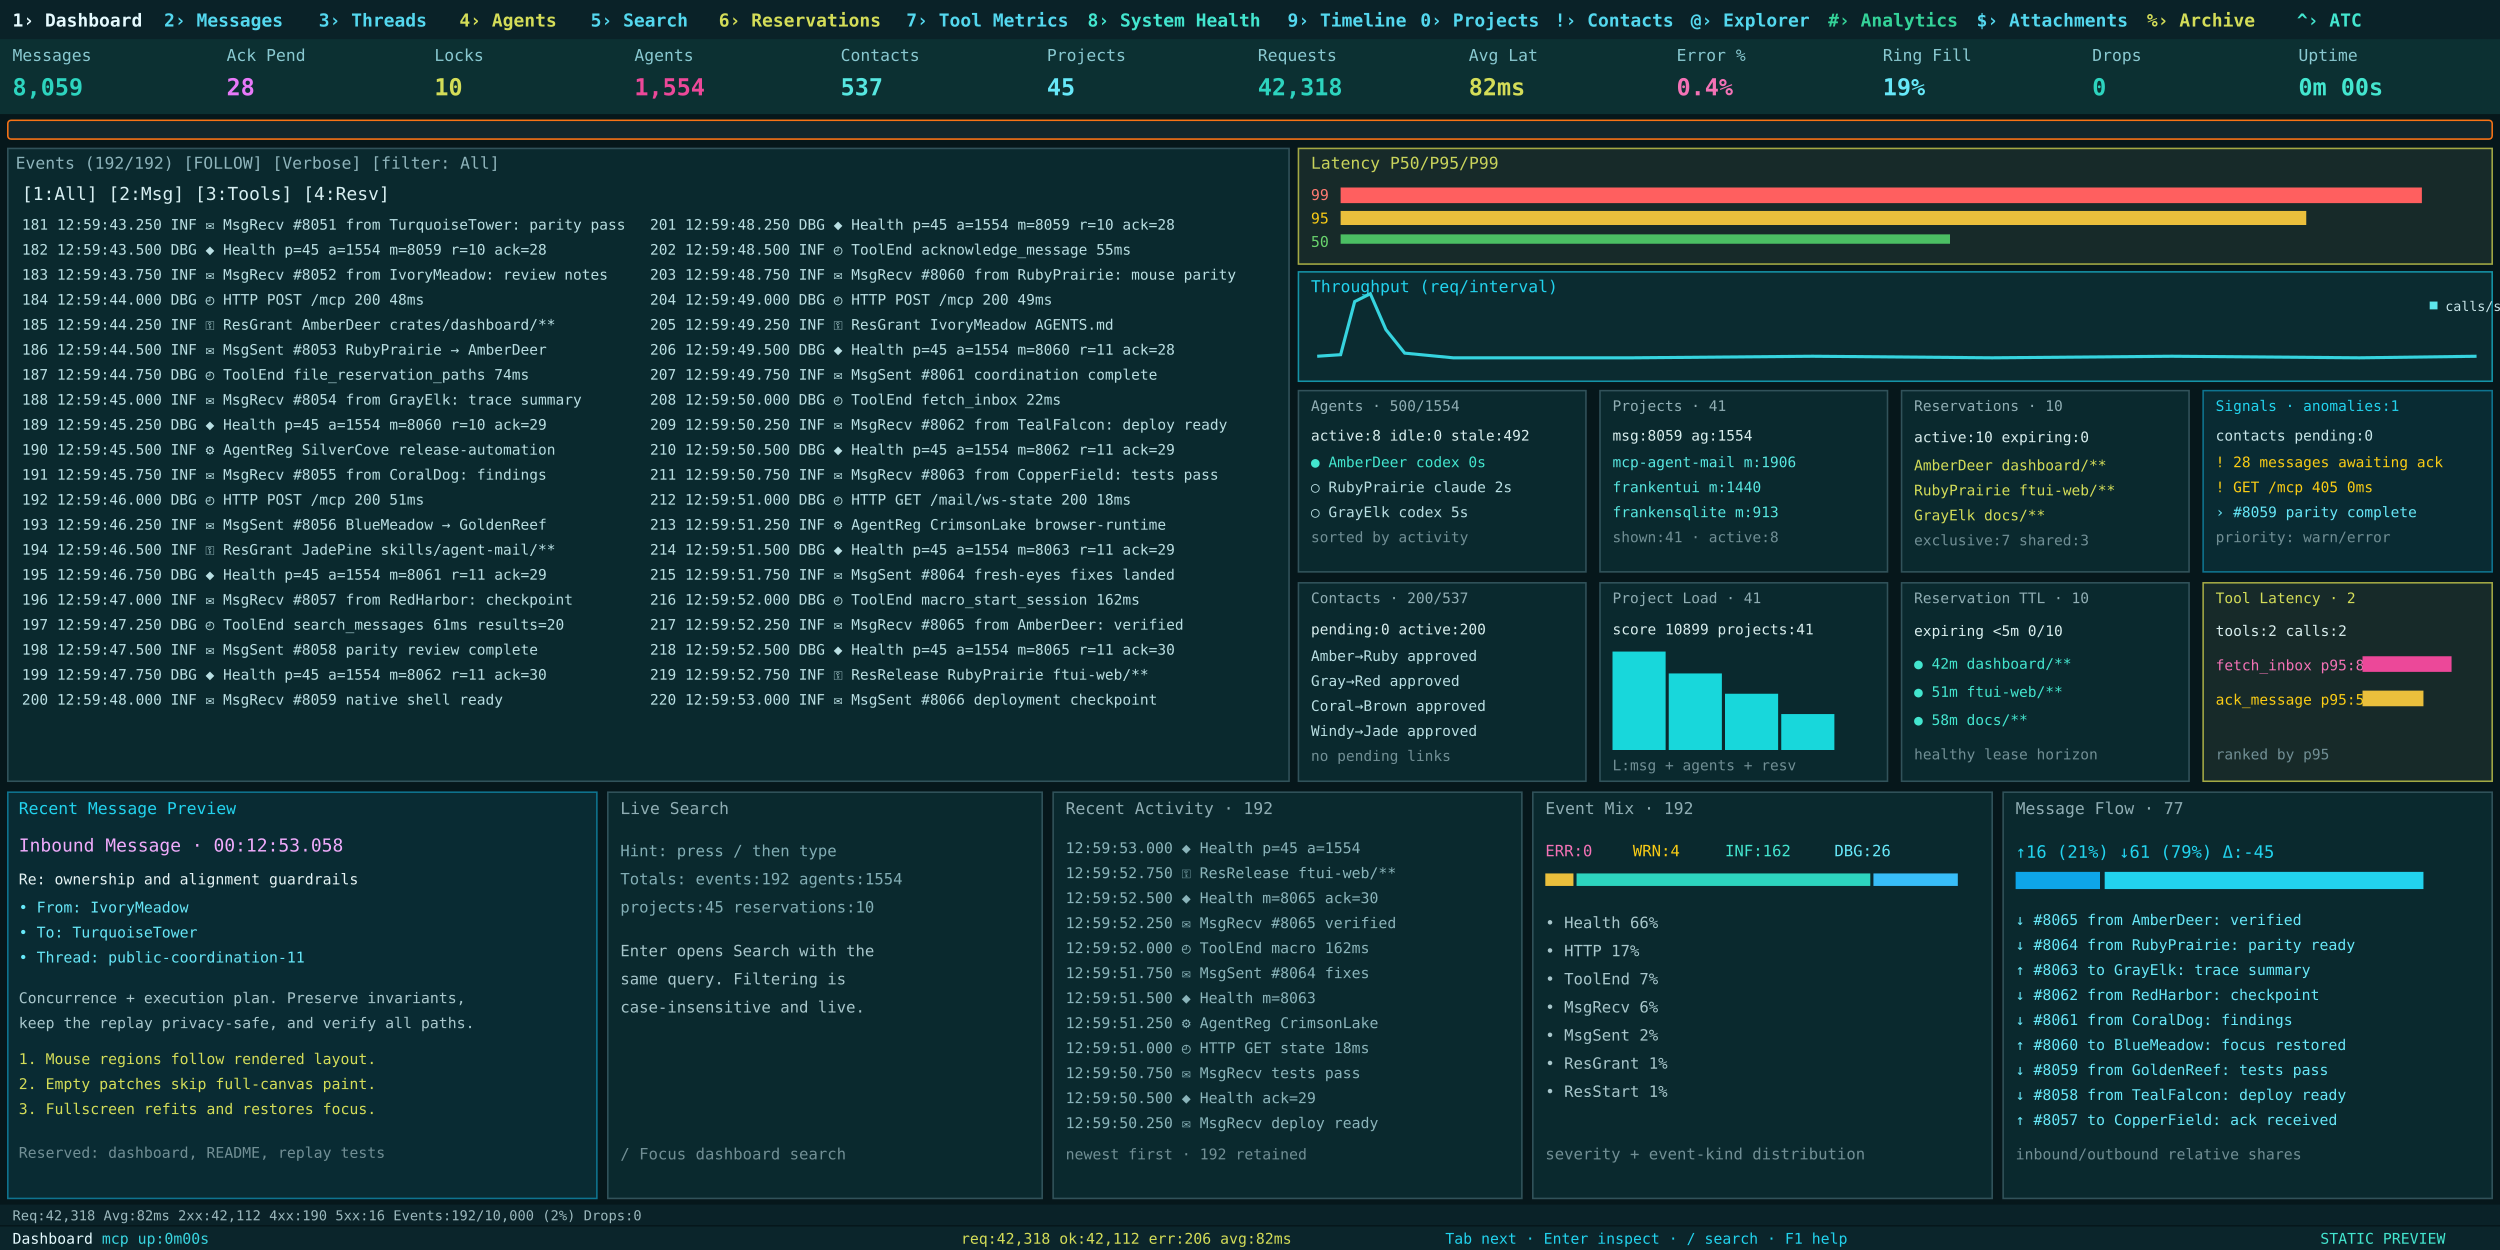
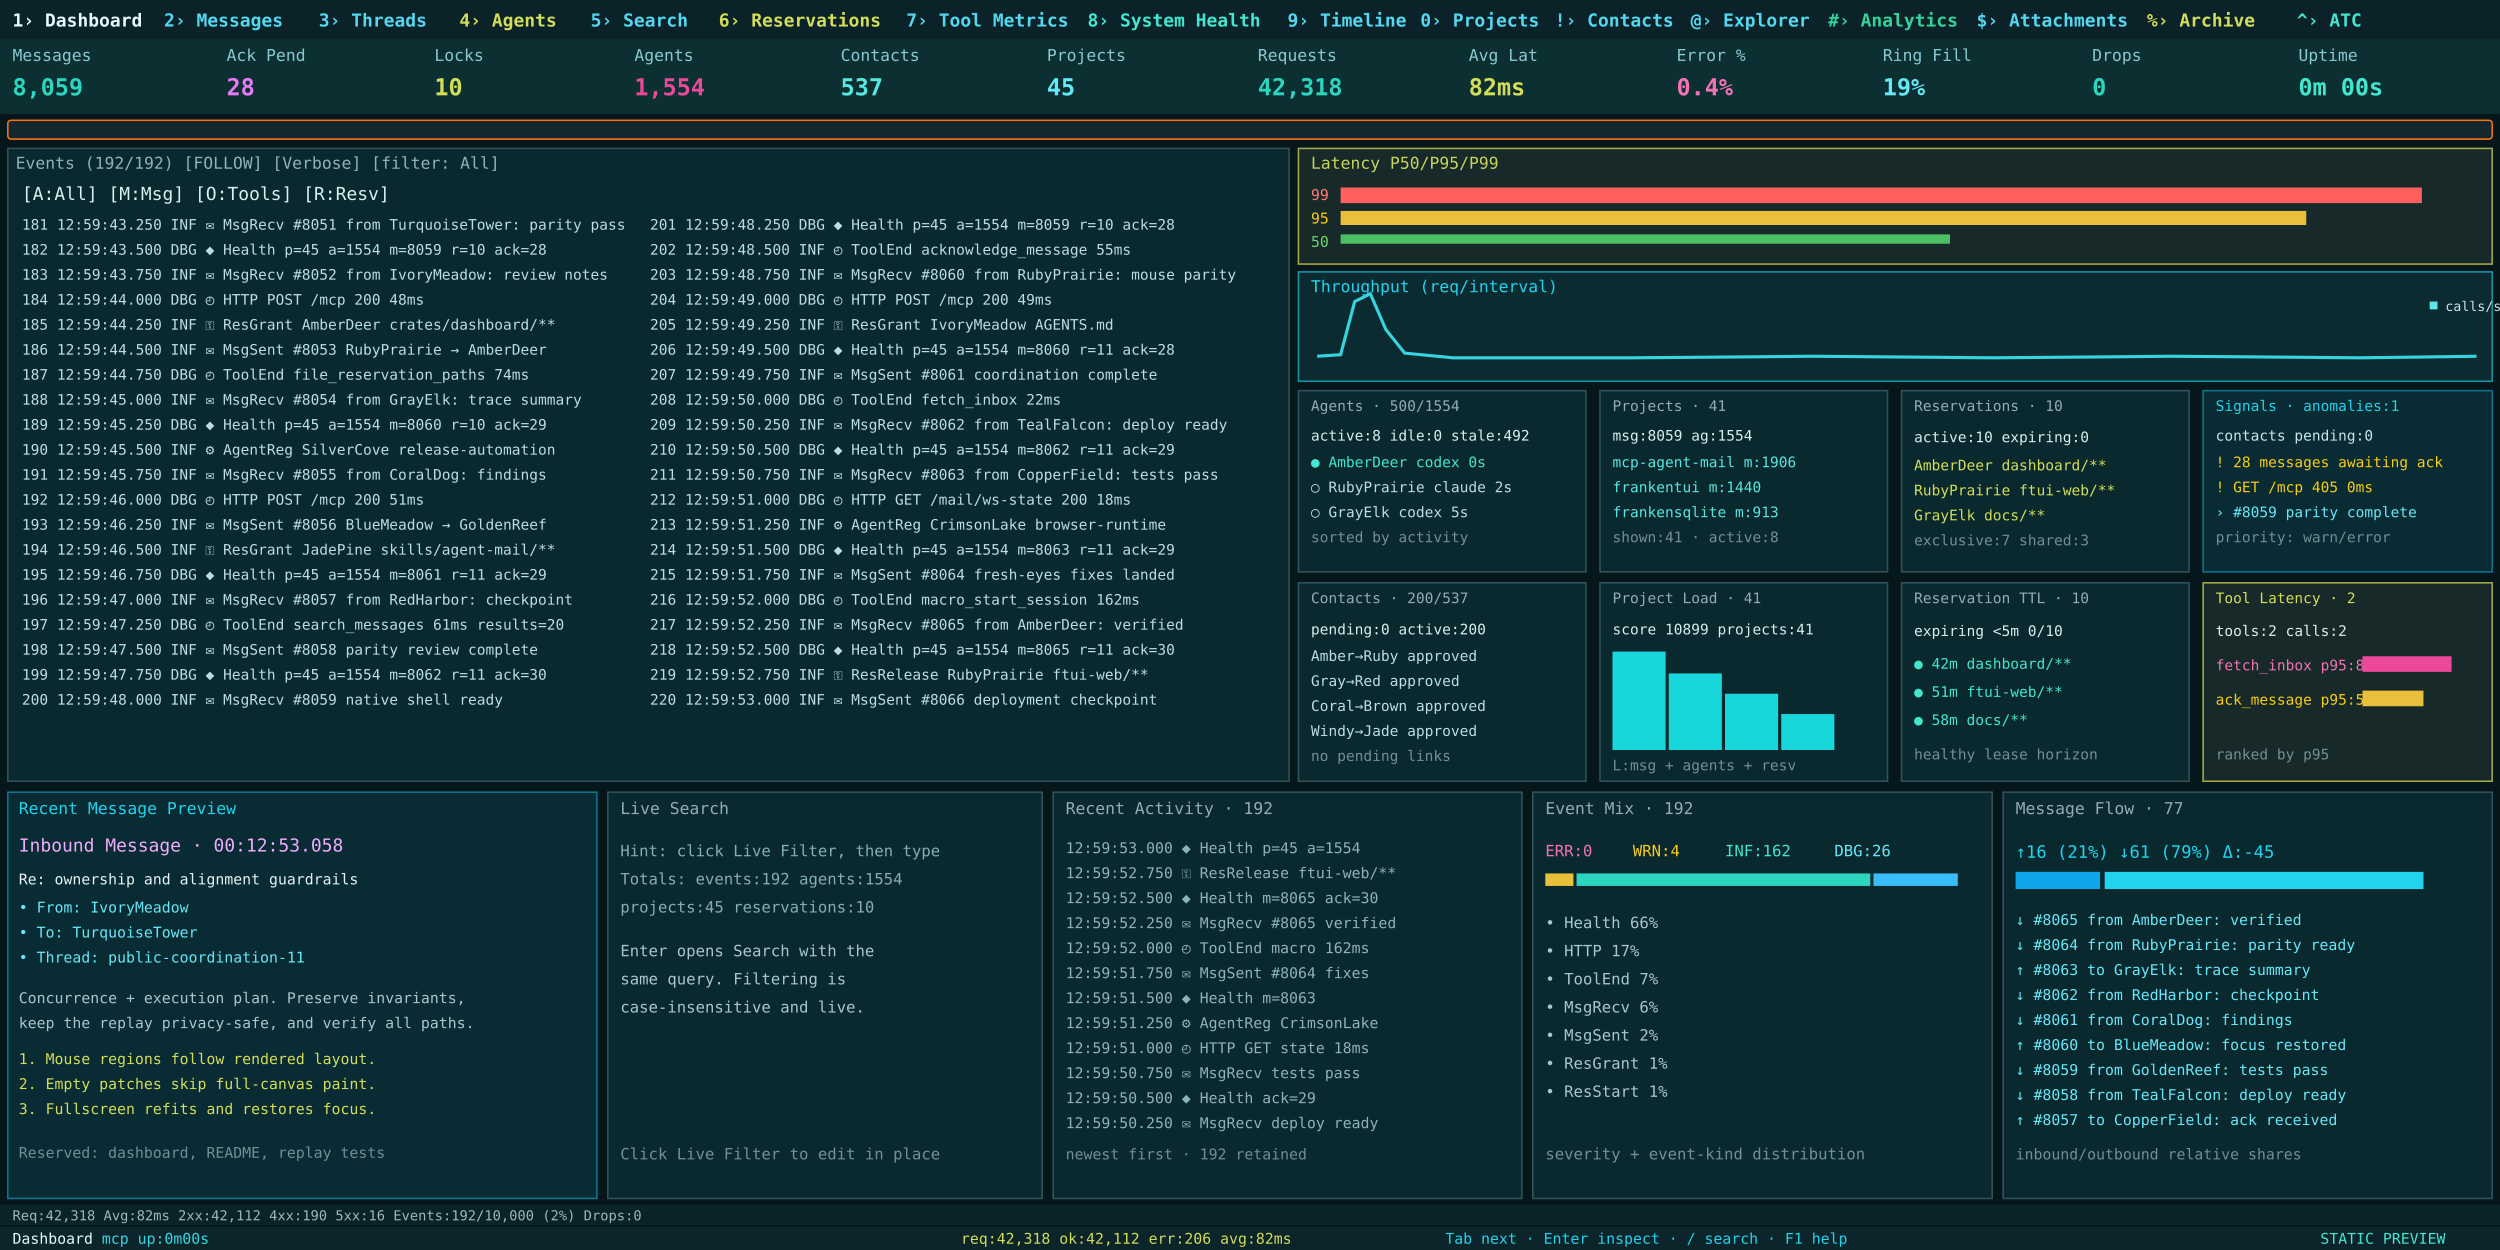
<svg xmlns="http://www.w3.org/2000/svg" width="1600" height="800" viewBox="0 0 1600 800" role="img" aria-labelledby="title desc">
  <rect width="1600" height="800" fill="#06171b" />
  <g font-family="Pragmasevka NF, ui-monospace, SFMono-Regular, Menlo, monospace">
    <rect width="1600" height="25" fill="#0a2228" />
    <text y="17" font-size="11.5" font-weight="600" fill="#54d8ef">
      <tspan x="8" fill="#e6fbff">1› Dashboard</tspan>
      <tspan x="105">2› Messages</tspan>
      <tspan x="204">3› Threads</tspan>
      <tspan x="294" fill="#d4dd58">4› Agents</tspan>
      <tspan x="378">5› Search</tspan>
      <tspan x="460" fill="#d4dd58">6› Reservations</tspan>
      <tspan x="580">7› Tool Metrics</tspan>
      <tspan x="696" fill="#43e6cf">8› System Health</tspan>
      <tspan x="824">9› Timeline</tspan>
      <tspan x="909">0› Projects</tspan>
      <tspan x="995">!› Contacts</tspan>
      <tspan x="1082">@› Explorer</tspan>
      <tspan x="1170" fill="#34d399">#› Analytics</tspan>
      <tspan x="1265">$› Attachments</tspan>
      <tspan x="1374" fill="#d4dd58">%› Archive</tspan>
      <tspan x="1470" fill="#43e6cf">^› ATC</tspan>
    </text>
    <rect y="25" width="1600" height="48" fill="#0c3032" />
    <g font-size="10.5" fill="#89c9d1">
      <text x="8" y="39">Messages</text>
      <text x="145" y="39">Ack Pend</text>
      <text x="278" y="39">Locks</text>
      <text x="406" y="39">Agents</text>
      <text x="538" y="39">Contacts</text>
      <text x="670" y="39">Projects</text>
      <text x="805" y="39">Requests</text>
      <text x="940" y="39">Avg Lat</text>
      <text x="1073" y="39">Error %</text>
      <text x="1205" y="39">Ring Fill</text>
      <text x="1339" y="39">Drops</text>
      <text x="1471" y="39">Uptime</text>
    </g>
    <g font-size="15" font-weight="600">
      <text x="8" y="61" fill="#2dd4bf">8,059</text>
      <text x="145" y="61" fill="#e879f9">28</text>
      <text x="278" y="61" fill="#d4dd58">10</text>
      <text x="406" y="61" fill="#ec4899">1,554</text>
      <text x="538" y="61" fill="#57e7e1">537</text>
      <text x="670" y="61" fill="#67e8f9">45</text>
      <text x="805" y="61" fill="#2dd4bf">42,318</text>
      <text x="940" y="61" fill="#d4dd58">82ms</text>
      <text x="1073" y="61" fill="#f472b6">0.4%</text>
      <text x="1205" y="61" fill="#67e8f9">19%</text>
      <text x="1339" y="61" fill="#2dd4bf">0</text>
      <text x="1471" y="61" fill="#43e6cf">0m 00s</text>
    </g>
    <rect x="5" y="77" width="1590" height="12" rx="2" fill="#13272c" stroke="#f97316" stroke-width="1" />
    <rect x="5" y="95" width="820" height="405" fill="#0a292e" stroke="#31525a" />
    <text x="10" y="108" font-size="10.5" fill="#8eb4bb">Events (192/192) [FOLLOW] [Verbose] [filter: All]</text>
-     <text x="14" y="128" font-size="11.5" fill="#d7eff2">[1:All] [2:Msg] [3:Tools] [4:Resv]</text>
+     <text x="14" y="128" font-size="11.5" fill="#d7eff2">[A:All] [M:Msg] [O:Tools] [R:Resv]</text>
    <g font-size="9.3" fill="#b9dfe3">
      <text x="14" y="147">181 12:59:43.250 INF ✉ MsgRecv #8051 from TurquoiseTower: parity pass</text>
      <text x="14" y="163">182 12:59:43.500 DBG ◆ Health  p=45 a=1554 m=8059 r=10 ack=28</text>
      <text x="14" y="179">183 12:59:43.750 INF ✉ MsgRecv #8052 from IvoryMeadow: review notes</text>
      <text x="14" y="195">184 12:59:44.000 DBG ◴ HTTP    POST /mcp 200 48ms</text>
      <text x="14" y="211">185 12:59:44.250 INF ⚿ ResGrant AmberDeer crates/dashboard/**</text>
      <text x="14" y="227">186 12:59:44.500 INF ✉ MsgSent #8053 RubyPrairie → AmberDeer</text>
      <text x="14" y="243">187 12:59:44.750 DBG ◴ ToolEnd file_reservation_paths 74ms</text>
      <text x="14" y="259">188 12:59:45.000 INF ✉ MsgRecv #8054 from GrayElk: trace summary</text>
      <text x="14" y="275">189 12:59:45.250 DBG ◆ Health  p=45 a=1554 m=8060 r=10 ack=29</text>
      <text x="14" y="291">190 12:59:45.500 INF ⚙ AgentReg SilverCove release-automation</text>
      <text x="14" y="307">191 12:59:45.750 INF ✉ MsgRecv #8055 from CoralDog: findings</text>
      <text x="14" y="323">192 12:59:46.000 DBG ◴ HTTP    POST /mcp 200 51ms</text>
      <text x="14" y="339">193 12:59:46.250 INF ✉ MsgSent #8056 BlueMeadow → GoldenReef</text>
      <text x="14" y="355">194 12:59:46.500 INF ⚿ ResGrant JadePine skills/agent-mail/**</text>
      <text x="14" y="371">195 12:59:46.750 DBG ◆ Health  p=45 a=1554 m=8061 r=11 ack=29</text>
      <text x="14" y="387">196 12:59:47.000 INF ✉ MsgRecv #8057 from RedHarbor: checkpoint</text>
      <text x="14" y="403">197 12:59:47.250 DBG ◴ ToolEnd search_messages 61ms results=20</text>
      <text x="14" y="419">198 12:59:47.500 INF ✉ MsgSent #8058 parity review complete</text>
      <text x="14" y="435">199 12:59:47.750 DBG ◆ Health  p=45 a=1554 m=8062 r=11 ack=30</text>
      <text x="14" y="451">200 12:59:48.000 INF ✉ MsgRecv #8059 native shell ready</text>
      <text x="416" y="147">201 12:59:48.250 DBG ◆ Health  p=45 a=1554 m=8059 r=10 ack=28</text>
      <text x="416" y="163">202 12:59:48.500 INF ◴ ToolEnd acknowledge_message 55ms</text>
      <text x="416" y="179">203 12:59:48.750 INF ✉ MsgRecv #8060 from RubyPrairie: mouse parity</text>
      <text x="416" y="195">204 12:59:49.000 DBG ◴ HTTP    POST /mcp 200 49ms</text>
      <text x="416" y="211">205 12:59:49.250 INF ⚿ ResGrant IvoryMeadow AGENTS.md</text>
      <text x="416" y="227">206 12:59:49.500 DBG ◆ Health  p=45 a=1554 m=8060 r=11 ack=28</text>
      <text x="416" y="243">207 12:59:49.750 INF ✉ MsgSent #8061 coordination complete</text>
      <text x="416" y="259">208 12:59:50.000 DBG ◴ ToolEnd fetch_inbox 22ms</text>
      <text x="416" y="275">209 12:59:50.250 INF ✉ MsgRecv #8062 from TealFalcon: deploy ready</text>
      <text x="416" y="291">210 12:59:50.500 DBG ◆ Health  p=45 a=1554 m=8062 r=11 ack=29</text>
      <text x="416" y="307">211 12:59:50.750 INF ✉ MsgRecv #8063 from CopperField: tests pass</text>
      <text x="416" y="323">212 12:59:51.000 DBG ◴ HTTP    GET /mail/ws-state 200 18ms</text>
      <text x="416" y="339">213 12:59:51.250 INF ⚙ AgentReg CrimsonLake browser-runtime</text>
      <text x="416" y="355">214 12:59:51.500 DBG ◆ Health  p=45 a=1554 m=8063 r=11 ack=29</text>
      <text x="416" y="371">215 12:59:51.750 INF ✉ MsgSent #8064 fresh-eyes fixes landed</text>
      <text x="416" y="387">216 12:59:52.000 DBG ◴ ToolEnd macro_start_session 162ms</text>
      <text x="416" y="403">217 12:59:52.250 INF ✉ MsgRecv #8065 from AmberDeer: verified</text>
      <text x="416" y="419">218 12:59:52.500 DBG ◆ Health  p=45 a=1554 m=8065 r=11 ack=30</text>
      <text x="416" y="435">219 12:59:52.750 INF ⚿ ResRelease RubyPrairie ftui-web/**</text>
      <text x="416" y="451">220 12:59:53.000 INF ✉ MsgSent #8066 deployment checkpoint</text>
    </g>
    <rect x="831" y="95" width="764" height="74" fill="#172a29" stroke="#a3a944" />
    <text x="839" y="108" font-size="10.5" fill="#c9d45b">Latency P50/P95/P99</text>
    <text x="839" y="128" font-size="9.5" fill="#ff7b72">99</text>
    <rect x="858" y="120" width="692" height="10" fill="#ff5f5f" />
    <text x="839" y="143" font-size="9.5" fill="#facc15">95</text>
    <rect x="858" y="135" width="618" height="9" fill="#eabf3c" />
    <text x="839" y="158" font-size="9.5" fill="#69d46d">50</text>
    <rect x="858" y="150" width="390" height="6" fill="#4bbf63" />
    <rect x="831" y="174" width="764" height="70" fill="#0b2b30" stroke="#1593a7" />
    <text x="839" y="187" font-size="10.5" fill="#22d3ee">Throughput (req/interval)</text>
    <polyline points="843,228 858,227 867,193 877,188 887,211 899,226 930,229 1045,229 1160,228 1275,229 1390,228 1510,229 1585,228" fill="none" stroke="#36d4df" stroke-width="2" />
    <rect x="1555" y="193" width="5" height="5" fill="#5ee7ed" />
    <text x="1565" y="199" font-size="8.5" fill="#c8e6e9">calls/sec</text>
    <g font-size="9.3">
      <rect x="831" y="250" width="184" height="116" fill="#0a292e" stroke="#31525a" />
      <text x="839" y="263" fill="#90aeb4">Agents · 500/1554</text>
      <text x="839" y="282" fill="#d9eeee">active:8 idle:0 stale:492</text>
      <text x="839" y="299" fill="#43e6cf">● AmberDeer  codex 0s</text>
      <text x="839" y="315" fill="#b9dfe3">○ RubyPrairie claude 2s</text>
      <text x="839" y="331" fill="#b9dfe3">○ GrayElk codex 5s</text>
      <text x="839" y="347" fill="#718f95">sorted by activity</text>
      <rect x="1024" y="250" width="184" height="116" fill="#0a292e" stroke="#31525a" />
      <text x="1032" y="263" fill="#90aeb4">Projects · 41</text>
      <text x="1032" y="282" fill="#d9eeee">msg:8059 ag:1554</text>
      <text x="1032" y="299" fill="#57e7e1">mcp-agent-mail  m:1906</text>
      <text x="1032" y="315" fill="#57e7e1">frankentui      m:1440</text>
      <text x="1032" y="331" fill="#57e7e1">frankensqlite   m:913</text>
      <text x="1032" y="347" fill="#718f95">shown:41 · active:8</text>
      <rect x="1217" y="250" width="184" height="116" fill="#0a292e" stroke="#31525a" />
      <text x="1225" y="263" fill="#90aeb4">Reservations · 10</text>
      <text x="1225" y="283" fill="#d9eeee">active:10 expiring:0</text>
      <text x="1225" y="301" fill="#d4dd58">AmberDeer dashboard/**</text>
      <text x="1225" y="317" fill="#d4dd58">RubyPrairie ftui-web/**</text>
      <text x="1225" y="333" fill="#d4dd58">GrayElk docs/**</text>
      <text x="1225" y="349" fill="#718f95">exclusive:7 shared:3</text>
      <rect x="1410" y="250" width="185" height="116" fill="#092b33" stroke="#0e7490" />
      <text x="1418" y="263" fill="#22d3ee">Signals · anomalies:1</text>
      <text x="1418" y="282" fill="#c9e7ea">contacts pending:0</text>
      <text x="1418" y="299" fill="#facc15">! 28 messages awaiting ack</text>
      <text x="1418" y="315" fill="#facc15">! GET /mcp 405 0ms</text>
      <text x="1418" y="331" fill="#67e8f9">› #8059 parity complete</text>
      <text x="1418" y="347" fill="#718f95">priority: warn/error</text>
      <rect x="831" y="373" width="184" height="127" fill="#0a292e" stroke="#31525a" />
      <text x="839" y="386" fill="#90aeb4">Contacts · 200/537</text>
      <text x="839" y="406" fill="#d9eeee">pending:0 active:200</text>
      <text x="839" y="423" fill="#b9dfe3">Amber→Ruby approved</text>
      <text x="839" y="439" fill="#b9dfe3">Gray→Red approved</text>
      <text x="839" y="455" fill="#b9dfe3">Coral→Brown approved</text>
      <text x="839" y="471" fill="#b9dfe3">Windy→Jade approved</text>
      <text x="839" y="487" fill="#718f95">no pending links</text>
      <rect x="1024" y="373" width="184" height="127" fill="#0a292e" stroke="#31525a" />
      <text x="1032" y="386" fill="#90aeb4">Project Load · 41</text>
      <text x="1032" y="406" fill="#d9eeee">score 10899 projects:41</text>
      <rect x="1032" y="417" width="34" height="63" fill="#18d7db" />
      <rect x="1068" y="431" width="34" height="49" fill="#18d7db" />
      <rect x="1104" y="444" width="34" height="36" fill="#18d7db" />
      <rect x="1140" y="457" width="34" height="23" fill="#18d7db" />
      <text x="1032" y="493" fill="#718f95">L:msg + agents + resv</text>
      <rect x="1217" y="373" width="184" height="127" fill="#0a292e" stroke="#31525a" />
      <text x="1225" y="386" fill="#90aeb4">Reservation TTL · 10</text>
      <text x="1225" y="407" fill="#d9eeee">expiring &lt;5m 0/10</text>
      <text x="1225" y="428" fill="#43e6cf">● 42m dashboard/**</text>
      <text x="1225" y="446" fill="#43e6cf">● 51m ftui-web/**</text>
      <text x="1225" y="464" fill="#43e6cf">● 58m docs/**</text>
      <text x="1225" y="486" fill="#718f95">healthy lease horizon</text>
      <rect x="1410" y="373" width="185" height="127" fill="#172a29" stroke="#a3a944" />
      <text x="1418" y="386" fill="#d4dd58">Tool Latency · 2</text>
      <text x="1418" y="407" fill="#d9eeee">tools:2 calls:2</text>
      <text x="1418" y="429" fill="#f472b6">fetch_inbox    p95:82ms</text>
      <rect x="1512" y="420" width="57" height="10" fill="#ec4899" />
      <text x="1418" y="451" fill="#facc15">ack_message    p95:58ms</text>
      <rect x="1512" y="442" width="39" height="10" fill="#eabf3c" />
      <text x="1418" y="486" fill="#718f95">ranked by p95</text>
    </g>
    <rect x="5" y="507" width="377" height="260" fill="#092b33" stroke="#0e7490" />
    <text x="12" y="521" font-size="10.5" fill="#22d3ee">Recent Message Preview</text>
    <text x="12" y="545" font-size="11.5" fill="#f0abfc">Inbound Message · 00:12:53.058</text>
    <g font-size="9.5">
      <text x="12" y="566" fill="#e6f4f5">Re: ownership and alignment guardrails</text>
      <text x="12" y="584" fill="#67e8f9">• From: IvoryMeadow</text>
      <text x="12" y="600" fill="#67e8f9">• To: TurquoiseTower</text>
      <text x="12" y="616" fill="#67e8f9">• Thread: public-coordination-11</text>
      <text x="12" y="642" fill="#a8c7cc">Concurrence + execution plan. Preserve invariants,</text>
      <text x="12" y="658" fill="#a8c7cc">keep the replay privacy-safe, and verify all paths.</text>
      <text x="12" y="681" fill="#d4dd58">1. Mouse regions follow rendered layout.</text>
      <text x="12" y="697" fill="#d4dd58">2. Empty patches skip full-canvas paint.</text>
      <text x="12" y="713" fill="#d4dd58">3. Fullscreen refits and restores focus.</text>
      <text x="12" y="741" fill="#718f95">Reserved: dashboard, README, replay tests</text>
    </g>
    <rect x="389" y="507" width="278" height="260" fill="#0a292e" stroke="#31525a" />
    <text x="397" y="521" font-size="10.5" fill="#90aeb4">Live Search</text>
    <g font-size="10">
-       <text x="397" y="548" fill="#82aeb5">Hint: press / then type</text>
+       <text x="397" y="548" fill="#82aeb5">Hint: click Live Filter, then type</text>
      <text x="397" y="566" fill="#82aeb5">Totals: events:192 agents:1554</text>
      <text x="397" y="584" fill="#82aeb5">projects:45 reservations:10</text>
      <text x="397" y="612" fill="#a8c7cc">Enter opens Search with the</text>
      <text x="397" y="630" fill="#a8c7cc">same query. Filtering is</text>
      <text x="397" y="648" fill="#a8c7cc">case-insensitive and live.</text>
-       <text x="397" y="742" fill="#718f95">/ Focus dashboard search</text>
+       <text x="397" y="742" fill="#718f95">Click Live Filter to edit in place</text>
    </g>
    <rect x="674" y="507" width="300" height="260" fill="#0a292e" stroke="#31525a" />
    <text x="682" y="521" font-size="10.5" fill="#90aeb4">Recent Activity · 192</text>
    <g font-size="9.5" fill="#8ab4ba">
      <text x="682" y="546">12:59:53.000 ◆ Health p=45 a=1554</text>
      <text x="682" y="562">12:59:52.750 ⚿ ResRelease ftui-web/**</text>
      <text x="682" y="578">12:59:52.500 ◆ Health m=8065 ack=30</text>
      <text x="682" y="594">12:59:52.250 ✉ MsgRecv #8065 verified</text>
      <text x="682" y="610">12:59:52.000 ◴ ToolEnd macro 162ms</text>
      <text x="682" y="626">12:59:51.750 ✉ MsgSent #8064 fixes</text>
      <text x="682" y="642">12:59:51.500 ◆ Health m=8063</text>
      <text x="682" y="658">12:59:51.250 ⚙ AgentReg CrimsonLake</text>
      <text x="682" y="674">12:59:51.000 ◴ HTTP GET state 18ms</text>
      <text x="682" y="690">12:59:50.750 ✉ MsgRecv tests pass</text>
      <text x="682" y="706">12:59:50.500 ◆ Health ack=29</text>
      <text x="682" y="722">12:59:50.250 ✉ MsgRecv deploy ready</text>
      <text x="682" y="742" fill="#718f95">newest first · 192 retained</text>
    </g>
    <rect x="981" y="507" width="294" height="260" fill="#0a292e" stroke="#31525a" />
    <text x="989" y="521" font-size="10.5" fill="#90aeb4">Event Mix · 192</text>
    <text x="989" y="548" font-size="10" fill="#f472b6">ERR:0</text>
    <text x="1045" y="548" font-size="10" fill="#facc15">WRN:4</text>
    <text x="1104" y="548" font-size="10" fill="#43e6cf">INF:162</text>
    <text x="1174" y="548" font-size="10" fill="#67e8f9">DBG:26</text>
    <rect x="989" y="559" width="0" height="8" fill="#ef4444" />
    <rect x="989" y="559" width="18" height="8" fill="#eabf3c" />
    <rect x="1009" y="559" width="188" height="8" fill="#2dd4bf" />
    <rect x="1199" y="559" width="54" height="8" fill="#38bdf8" />
    <g font-size="10" fill="#a8c7cc">
      <text x="989" y="594">• Health      66%</text>
      <text x="989" y="612">• HTTP        17%</text>
      <text x="989" y="630">• ToolEnd      7%</text>
      <text x="989" y="648">• MsgRecv      6%</text>
      <text x="989" y="666">• MsgSent      2%</text>
      <text x="989" y="684">• ResGrant     1%</text>
      <text x="989" y="702">• ResStart     1%</text>
      <text x="989" y="742" fill="#718f95">severity + event-kind distribution</text>
    </g>
    <rect x="1282" y="507" width="313" height="260" fill="#0a292e" stroke="#31525a" />
    <text x="1290" y="521" font-size="10.5" fill="#90aeb4">Message Flow · 77</text>
    <text x="1290" y="549" font-size="11" fill="#22d3ee">↑16 (21%)  ↓61 (79%)  Δ:-45</text>
    <rect x="1290" y="558" width="54" height="11" fill="#0ea5e9" />
    <rect x="1347" y="558" width="204" height="11" fill="#22d3ee" />
    <g font-size="9.5" fill="#67e8f9">
      <text x="1290" y="592">↓ #8065 from AmberDeer: verified</text>
      <text x="1290" y="608">↓ #8064 from RubyPrairie: parity ready</text>
      <text x="1290" y="624">↑ #8063 to GrayElk: trace summary</text>
      <text x="1290" y="640">↓ #8062 from RedHarbor: checkpoint</text>
      <text x="1290" y="656">↓ #8061 from CoralDog: findings</text>
      <text x="1290" y="672">↑ #8060 to BlueMeadow: focus restored</text>
      <text x="1290" y="688">↓ #8059 from GoldenReef: tests pass</text>
      <text x="1290" y="704">↓ #8058 from TealFalcon: deploy ready</text>
      <text x="1290" y="720">↑ #8057 to CopperField: ack received</text>
      <text x="1290" y="742" fill="#718f95">inbound/outbound relative shares</text>
    </g>
    <rect y="771" width="1600" height="13" fill="#0a2228" />
    <text x="8" y="781" font-size="8.8" fill="#9bb8bd">Req:42,318 Avg:82ms 2xx:42,112 4xx:190 5xx:16   Events:192/10,000 (2%) Drops:0</text>
    <rect y="785" width="1600" height="15" fill="#0b252b" />
    <text x="8" y="796" font-size="9.5" fill="#39d5e0">
      <tspan fill="#e6fbff">Dashboard</tspan>  mcp  up:0m00s</text>
    <text x="615" y="796" font-size="9.5" fill="#d4dd58">req:42,318 ok:42,112 err:206 avg:82ms</text>
    <text x="925" y="796" font-size="9.5" fill="#22d3ee">Tab next · Enter inspect · / search · F1 help</text>
    <text x="1485" y="796" font-size="9.5" fill="#43e6cf">STATIC PREVIEW</text>
  </g>
</svg>
